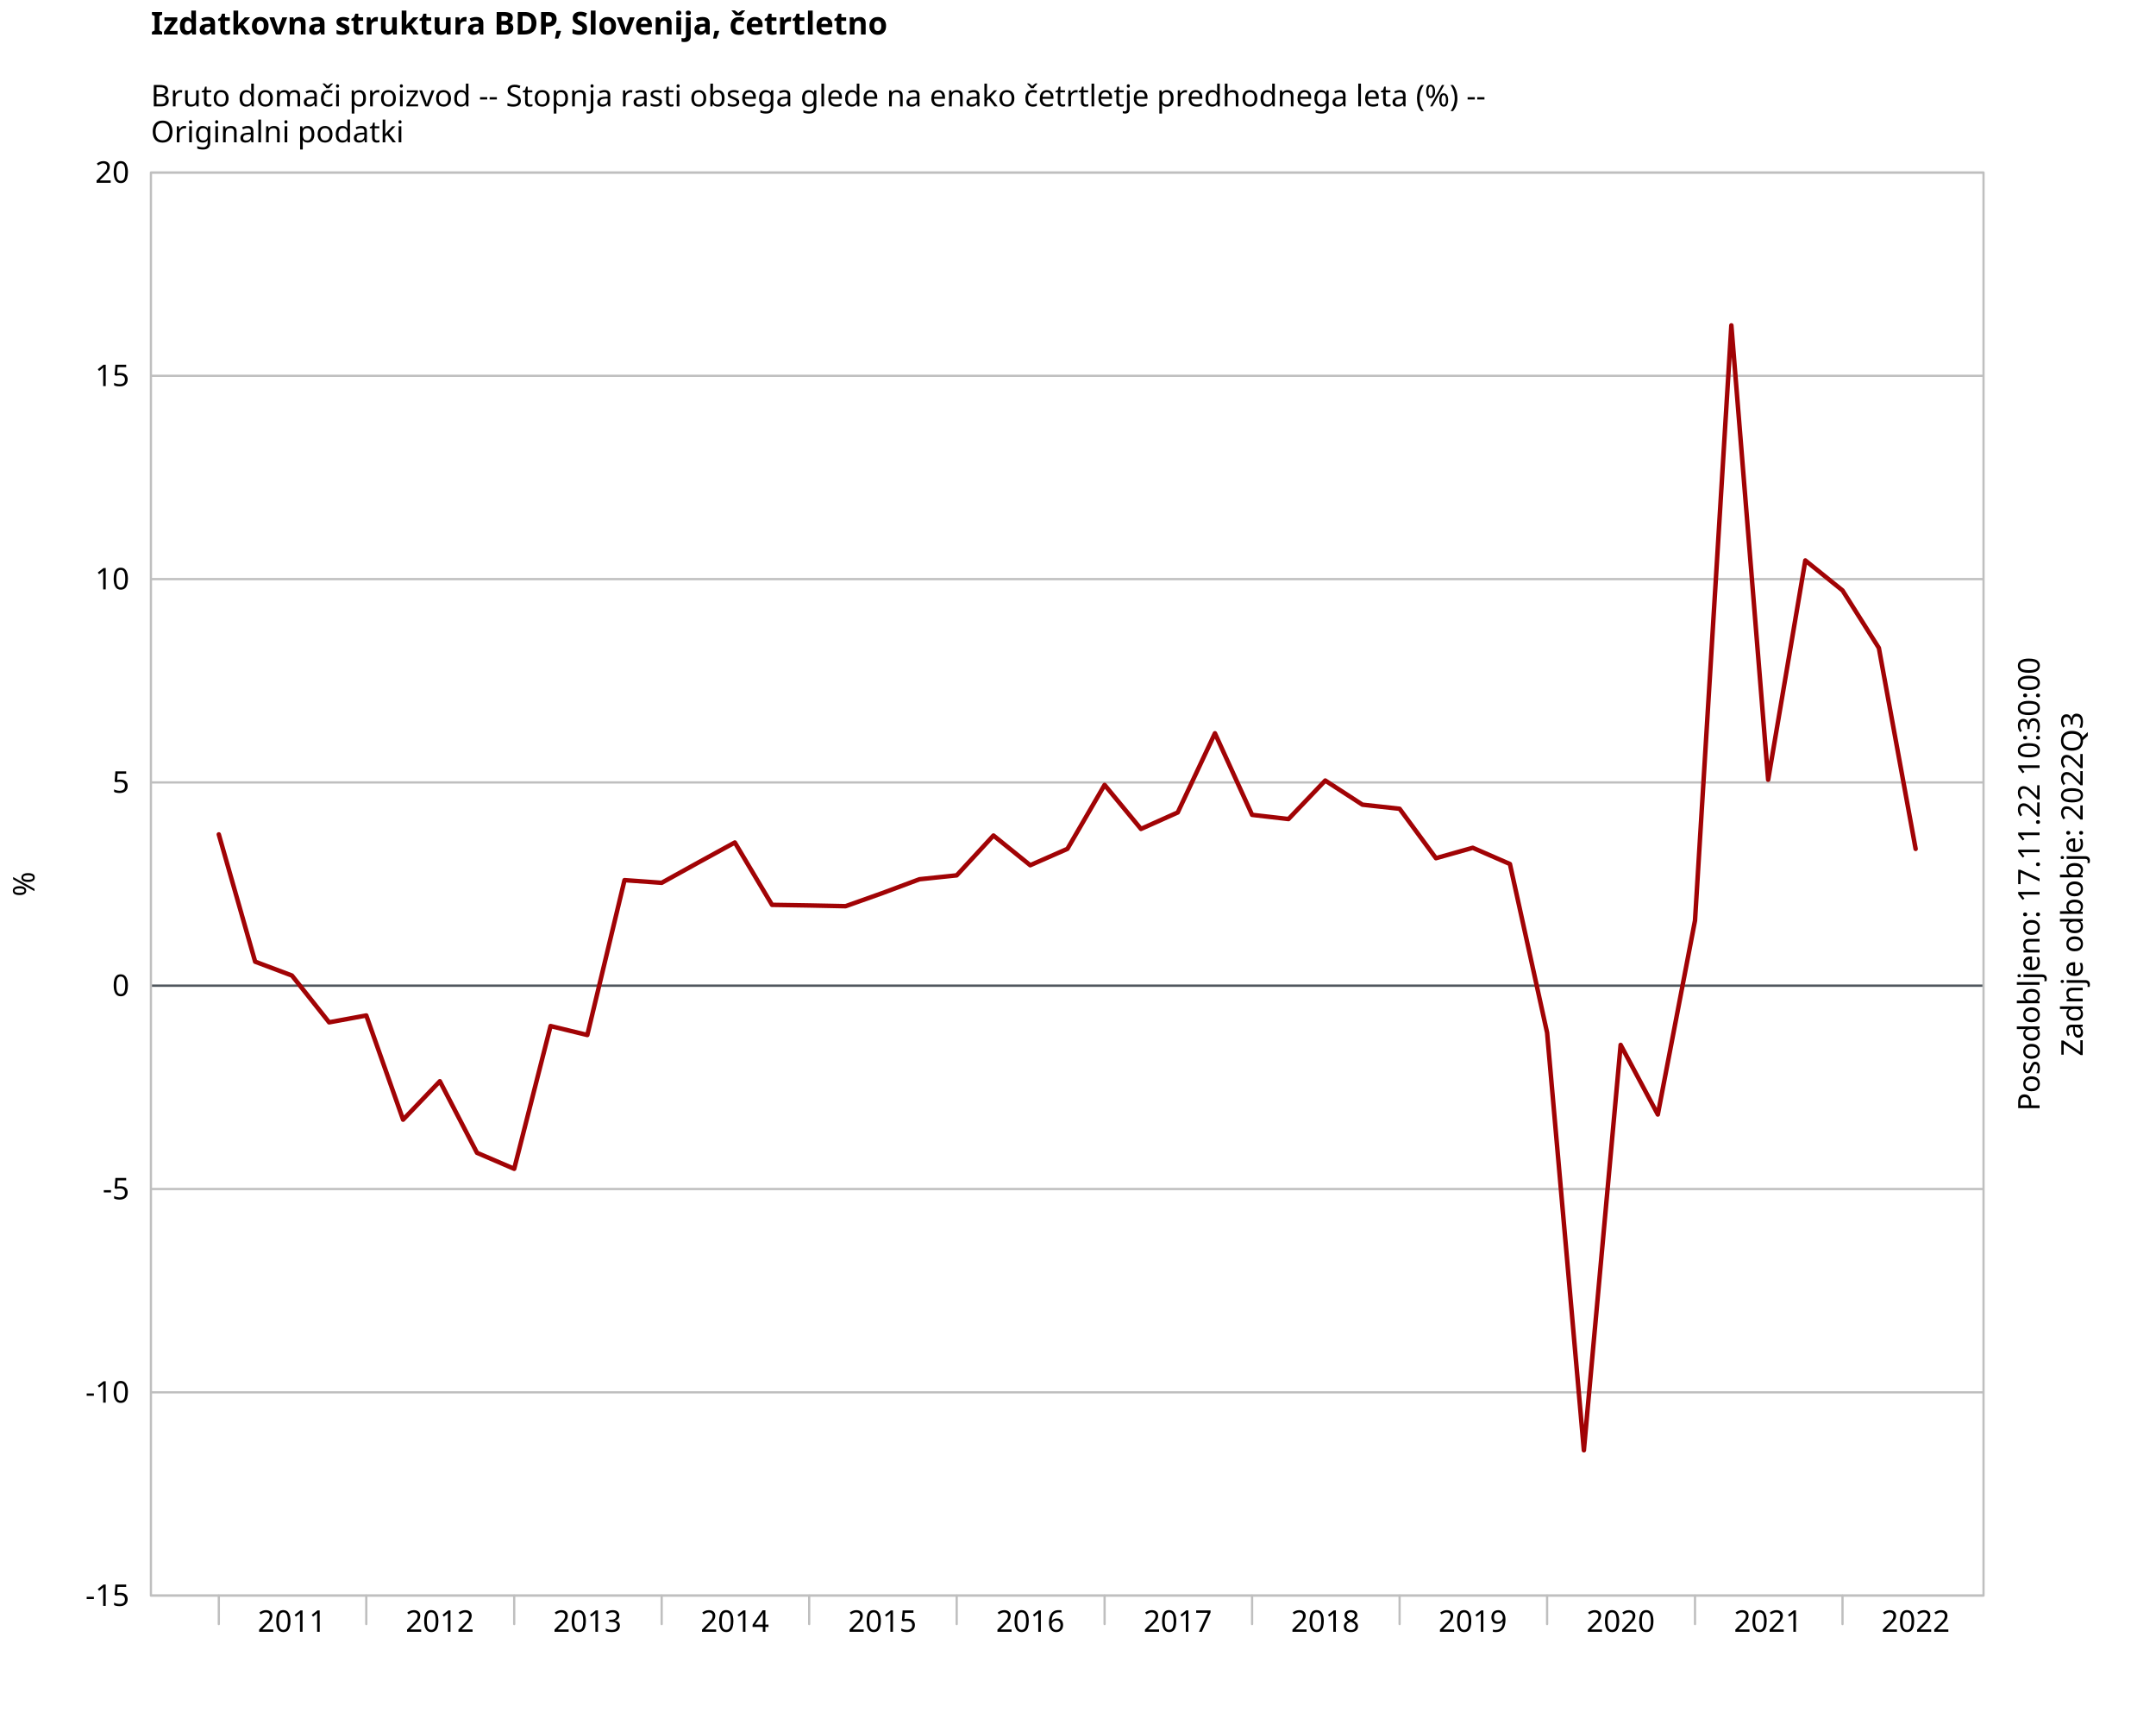
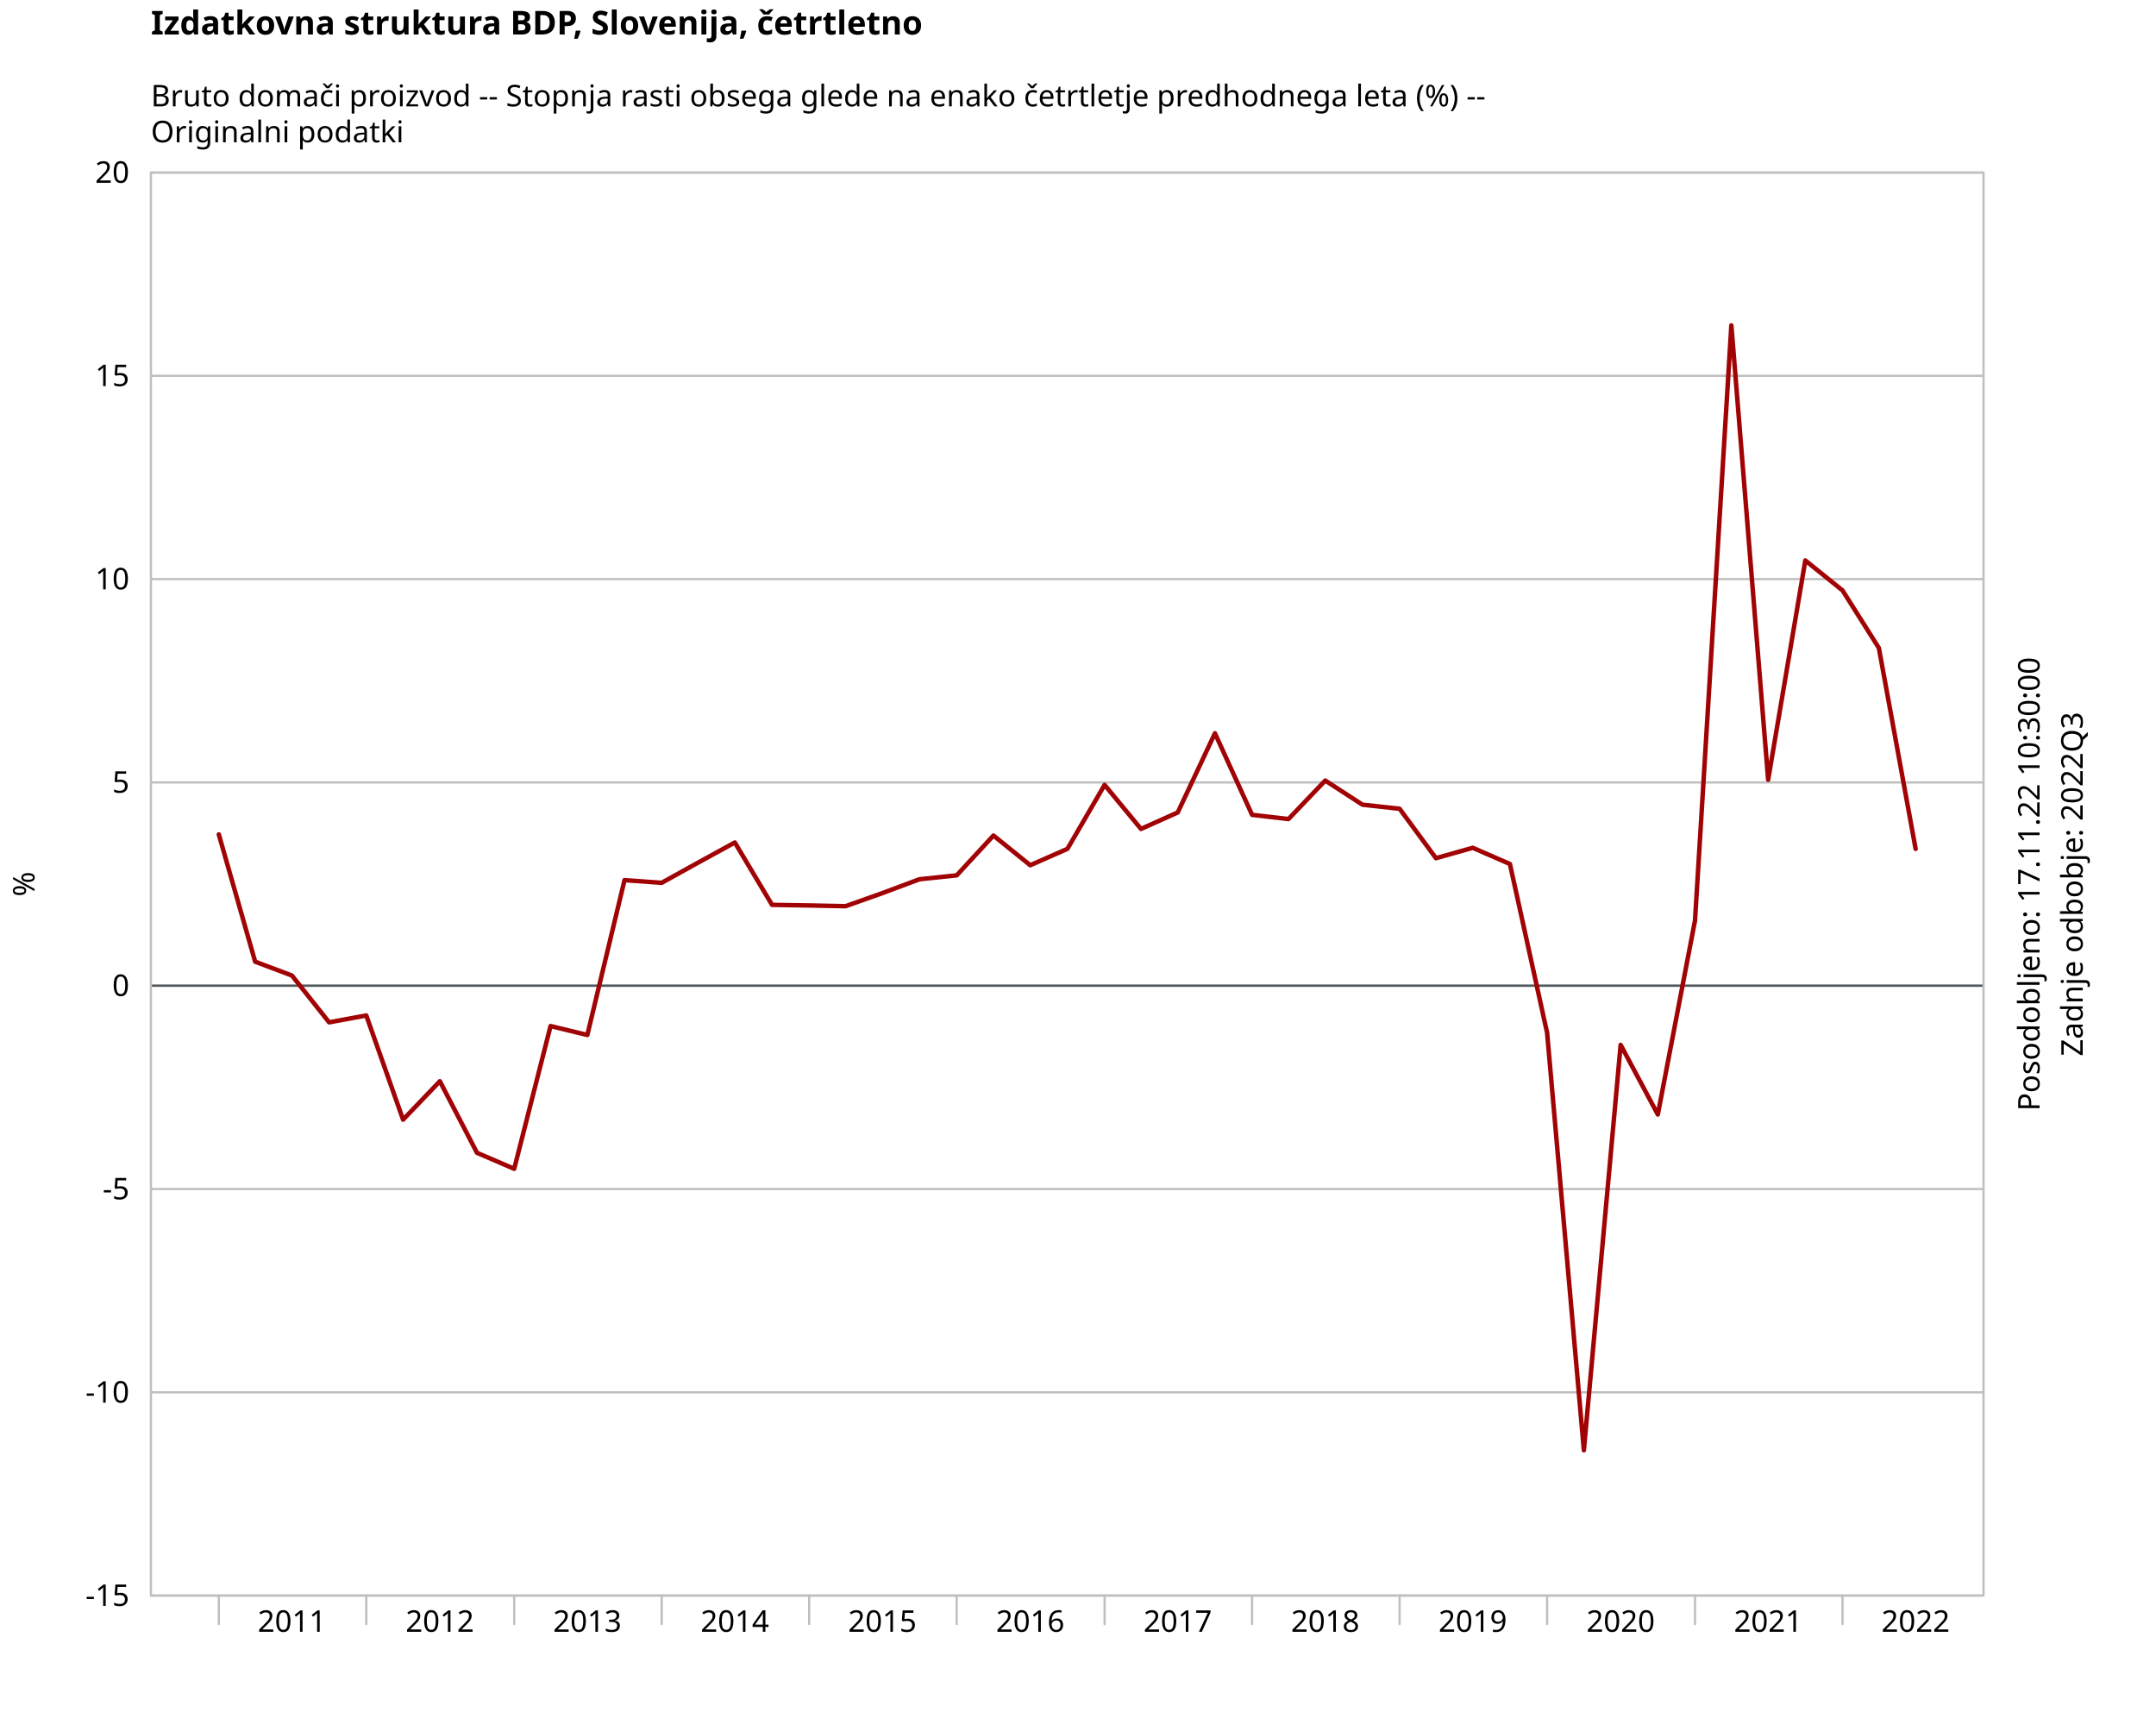
<svg xmlns="http://www.w3.org/2000/svg" class="svglite" data-engine-version="2.0" width="720.00pt" height="576.00pt" viewBox="0 0 720.00 576.00">
  <defs>
    <style type="text/css">
    .svglite line, .svglite polyline, .svglite polygon, .svglite path, .svglite rect, .svglite circle {
      fill: none;
      stroke: #000000;
      stroke-linecap: round;
      stroke-linejoin: round;
      stroke-miterlimit: 10.00;
    }
  </style>
  </defs>
  <rect width="100%" height="100%" style="stroke: none; fill: #FFFFFF;" />
  <defs>
    <clipPath id="cpMC4wMHw3MjAuMDB8MC4wMHw1NzYuMDA=">
      <rect x="0.00" y="0.00" width="720.00" height="576.00" />
    </clipPath>
  </defs>
  <g clip-path="url(#cpMC4wMHw3MjAuMDB8MC4wMHw1NzYuMDA=)">
</g>
  <defs>
    <clipPath id="cpNTAuNDB8NjYyLjQwfDU3LjYwfDUzMi44MA==">
      <rect x="50.40" y="57.60" width="612.00" height="475.20" />
    </clipPath>
  </defs>
  <g clip-path="url(#cpNTAuNDB8NjYyLjQwfDU3LjYwfDUzMi44MA==)">
    <line x1="50.40" y1="532.80" x2="662.40" y2="532.80" style="stroke-width: 0.75; stroke: #BFBFBF;" />
    <line x1="50.40" y1="464.91" x2="662.40" y2="464.91" style="stroke-width: 0.75; stroke: #BFBFBF;" />
    <line x1="50.40" y1="397.03" x2="662.40" y2="397.03" style="stroke-width: 0.75; stroke: #BFBFBF;" />
    <line x1="50.40" y1="329.14" x2="662.40" y2="329.14" style="stroke-width: 0.75; stroke: #BFBFBF;" />
    <line x1="50.40" y1="261.26" x2="662.40" y2="261.26" style="stroke-width: 0.75; stroke: #BFBFBF;" />
    <line x1="50.40" y1="193.37" x2="662.40" y2="193.37" style="stroke-width: 0.75; stroke: #BFBFBF;" />
    <line x1="50.40" y1="125.49" x2="662.40" y2="125.49" style="stroke-width: 0.75; stroke: #BFBFBF;" />
    <line x1="50.40" y1="57.60" x2="662.40" y2="57.60" style="stroke-width: 0.75; stroke: #BFBFBF;" />
  </g>
  <g clip-path="url(#cpMC4wMHw3MjAuMDB8MC4wMHw1NzYuMDA=)">
</g>
  <g clip-path="url(#cpNTAuNDB8NjYyLjQwfDU3LjYwfDUzMi44MA==)">
    <line x1="50.40" y1="-1028.57" x2="662.40" y2="-1028.57" style="stroke-width: 0.75; stroke: #50575E;" />
    <line x1="50.40" y1="329.14" x2="662.40" y2="329.14" style="stroke-width: 0.75; stroke: #50575E;" />
    <polyline points="73.07,278.62 85.21,321.12 97.49,325.74 109.91,341.37 122.32,339.08 134.61,373.87 146.89,361.04 159.30,384.94 171.72,390.28 183.86,342.61 196.14,345.60 208.56,293.89 220.97,294.78 233.12,288.05 245.40,281.32 257.82,302.14 270.23,302.34 282.38,302.59 294.66,298.22 307.07,293.59 319.49,292.29 331.77,278.99 344.05,288.91 356.47,283.44 368.88,262.09 381.03,276.79 393.31,271.29 405.73,244.85 418.14,272.09 430.29,273.49 442.57,260.63 454.98,268.69 467.40,270.06 479.54,286.56 491.83,283.09 504.24,288.50 516.66,344.84 528.94,484.26 541.22,348.90 553.63,372.15 566.05,307.39 578.19,108.65 590.48,260.36 602.89,187.14 615.31,197.15 627.45,216.36 639.73,283.45 " style="stroke-width: 1.50; stroke: #A10305;" />
  </g>
  <g clip-path="url(#cpMC4wMHw3MjAuMDB8MC4wMHw1NzYuMDA=)">
    <line x1="73.07" y1="532.80" x2="73.07" y2="542.30" style="stroke-width: 0.75; stroke: #BFBFBF;" />
    <line x1="122.32" y1="532.80" x2="122.32" y2="542.30" style="stroke-width: 0.75; stroke: #BFBFBF;" />
    <line x1="171.72" y1="532.80" x2="171.72" y2="542.30" style="stroke-width: 0.75; stroke: #BFBFBF;" />
    <line x1="220.97" y1="532.80" x2="220.97" y2="542.30" style="stroke-width: 0.75; stroke: #BFBFBF;" />
    <line x1="270.23" y1="532.80" x2="270.23" y2="542.30" style="stroke-width: 0.75; stroke: #BFBFBF;" />
    <line x1="319.49" y1="532.80" x2="319.49" y2="542.30" style="stroke-width: 0.75; stroke: #BFBFBF;" />
    <line x1="368.88" y1="532.80" x2="368.88" y2="542.30" style="stroke-width: 0.75; stroke: #BFBFBF;" />
    <line x1="418.14" y1="532.80" x2="418.14" y2="542.30" style="stroke-width: 0.75; stroke: #BFBFBF;" />
    <line x1="467.40" y1="532.80" x2="467.40" y2="542.30" style="stroke-width: 0.75; stroke: #BFBFBF;" />
    <line x1="516.66" y1="532.80" x2="516.66" y2="542.30" style="stroke-width: 0.75; stroke: #BFBFBF;" />
    <line x1="566.05" y1="532.80" x2="566.05" y2="542.30" style="stroke-width: 0.75; stroke: #BFBFBF;" />
    <line x1="615.31" y1="532.80" x2="615.31" y2="542.30" style="stroke-width: 0.75; stroke: #BFBFBF;" />
    <text x="97.49" y="544.88" text-anchor="middle" style="font-size: 10.00px; font-family: sans;" textLength="22.25px" lengthAdjust="spacingAndGlyphs">2011</text>
    <text x="146.89" y="544.88" text-anchor="middle" style="font-size: 10.00px; font-family: sans;" textLength="22.25px" lengthAdjust="spacingAndGlyphs">2012</text>
    <text x="196.14" y="544.88" text-anchor="middle" style="font-size: 10.00px; font-family: sans;" textLength="22.25px" lengthAdjust="spacingAndGlyphs">2013</text>
    <text x="245.40" y="544.88" text-anchor="middle" style="font-size: 10.00px; font-family: sans;" textLength="22.25px" lengthAdjust="spacingAndGlyphs">2014</text>
    <text x="294.66" y="544.88" text-anchor="middle" style="font-size: 10.00px; font-family: sans;" textLength="22.25px" lengthAdjust="spacingAndGlyphs">2015</text>
    <text x="344.05" y="544.88" text-anchor="middle" style="font-size: 10.00px; font-family: sans;" textLength="22.25px" lengthAdjust="spacingAndGlyphs">2016</text>
    <text x="393.31" y="544.88" text-anchor="middle" style="font-size: 10.00px; font-family: sans;" textLength="22.25px" lengthAdjust="spacingAndGlyphs">2017</text>
    <text x="442.57" y="544.88" text-anchor="middle" style="font-size: 10.00px; font-family: sans;" textLength="22.25px" lengthAdjust="spacingAndGlyphs">2018</text>
    <text x="491.83" y="544.88" text-anchor="middle" style="font-size: 10.00px; font-family: sans;" textLength="22.25px" lengthAdjust="spacingAndGlyphs">2019</text>
    <text x="541.22" y="544.88" text-anchor="middle" style="font-size: 10.00px; font-family: sans;" textLength="22.25px" lengthAdjust="spacingAndGlyphs">2020</text>
    <text x="590.48" y="544.88" text-anchor="middle" style="font-size: 10.00px; font-family: sans;" textLength="22.25px" lengthAdjust="spacingAndGlyphs">2021</text>
    <text x="639.73" y="544.88" text-anchor="middle" style="font-size: 10.00px; font-family: sans;" textLength="22.25px" lengthAdjust="spacingAndGlyphs">2022</text>
    <text x="43.20" y="536.24" text-anchor="end" style="font-size: 10.00px; font-family: sans;" textLength="14.45px" lengthAdjust="spacingAndGlyphs">-15</text>
    <text x="43.20" y="468.36" text-anchor="end" style="font-size: 10.00px; font-family: sans;" textLength="14.45px" lengthAdjust="spacingAndGlyphs">-10</text>
    <text x="43.20" y="400.47" text-anchor="end" style="font-size: 10.00px; font-family: sans;" textLength="8.89px" lengthAdjust="spacingAndGlyphs">-5</text>
    <text x="43.20" y="332.58" text-anchor="end" style="font-size: 10.00px; font-family: sans;" textLength="5.56px" lengthAdjust="spacingAndGlyphs">0</text>
    <text x="43.20" y="264.70" text-anchor="end" style="font-size: 10.00px; font-family: sans;" textLength="5.56px" lengthAdjust="spacingAndGlyphs">5</text>
    <text x="43.20" y="196.81" text-anchor="end" style="font-size: 10.00px; font-family: sans;" textLength="11.12px" lengthAdjust="spacingAndGlyphs">10</text>
    <text x="43.20" y="128.93" text-anchor="end" style="font-size: 10.00px; font-family: sans;" textLength="11.12px" lengthAdjust="spacingAndGlyphs">15</text>
    <text x="43.20" y="61.04" text-anchor="end" style="font-size: 10.00px; font-family: sans;" textLength="11.12px" lengthAdjust="spacingAndGlyphs">20</text>
    <polygon points="50.40,532.80 662.40,532.80 662.40,57.60 50.40,57.60 " style="stroke-width: 0.75; stroke: #BFBFBF; fill: none;" />
    <text x="50.40" y="35.52" style="font-size: 10.00px; font-family: sans;" textLength="423.05px" lengthAdjust="spacingAndGlyphs">Bruto domači proizvod -- Stopnja rasti obsega glede na enako četrtletje predhodnega leta (%) --</text>
    <text x="50.40" y="47.52" style="font-size: 10.00px; font-family: sans;" textLength="77.27px" lengthAdjust="spacingAndGlyphs">Originalni podatki</text>
    <text transform="translate(11.52,295.20) rotate(-90)" text-anchor="middle" style="font-size: 10.00px; font-family: sans;" textLength="8.89px" lengthAdjust="spacingAndGlyphs">%</text>
    <text transform="translate(681.12,295.20) rotate(-90)" text-anchor="middle" style="font-size: 10.00px; font-family: sans;" textLength="146.80px" lengthAdjust="spacingAndGlyphs">Posodobljeno: 17.11.22 10:30:00</text>
    <text transform="translate(695.52,295.20) rotate(-90)" text-anchor="middle" style="font-size: 10.00px; font-family: sans;" textLength="110.09px" lengthAdjust="spacingAndGlyphs">Zadnje odbobje: 2022Q3</text>
-     <text x="50.40" y="11.52" style="font-size: 10.50px; font-weight: bold; font-family: sans;" textLength="216.56px" lengthAdjust="spacingAndGlyphs">Izdatkovna struktura BDP, Slovenija, četrtletno</text>
+     <text x="50.40" y="11.52" style="font-size: 11.00px; font-weight: bold; font-family: sans;" textLength="226.87px" lengthAdjust="spacingAndGlyphs">Izdatkovna struktura BDP, Slovenija, četrtletno</text>
  </g>
</svg>
